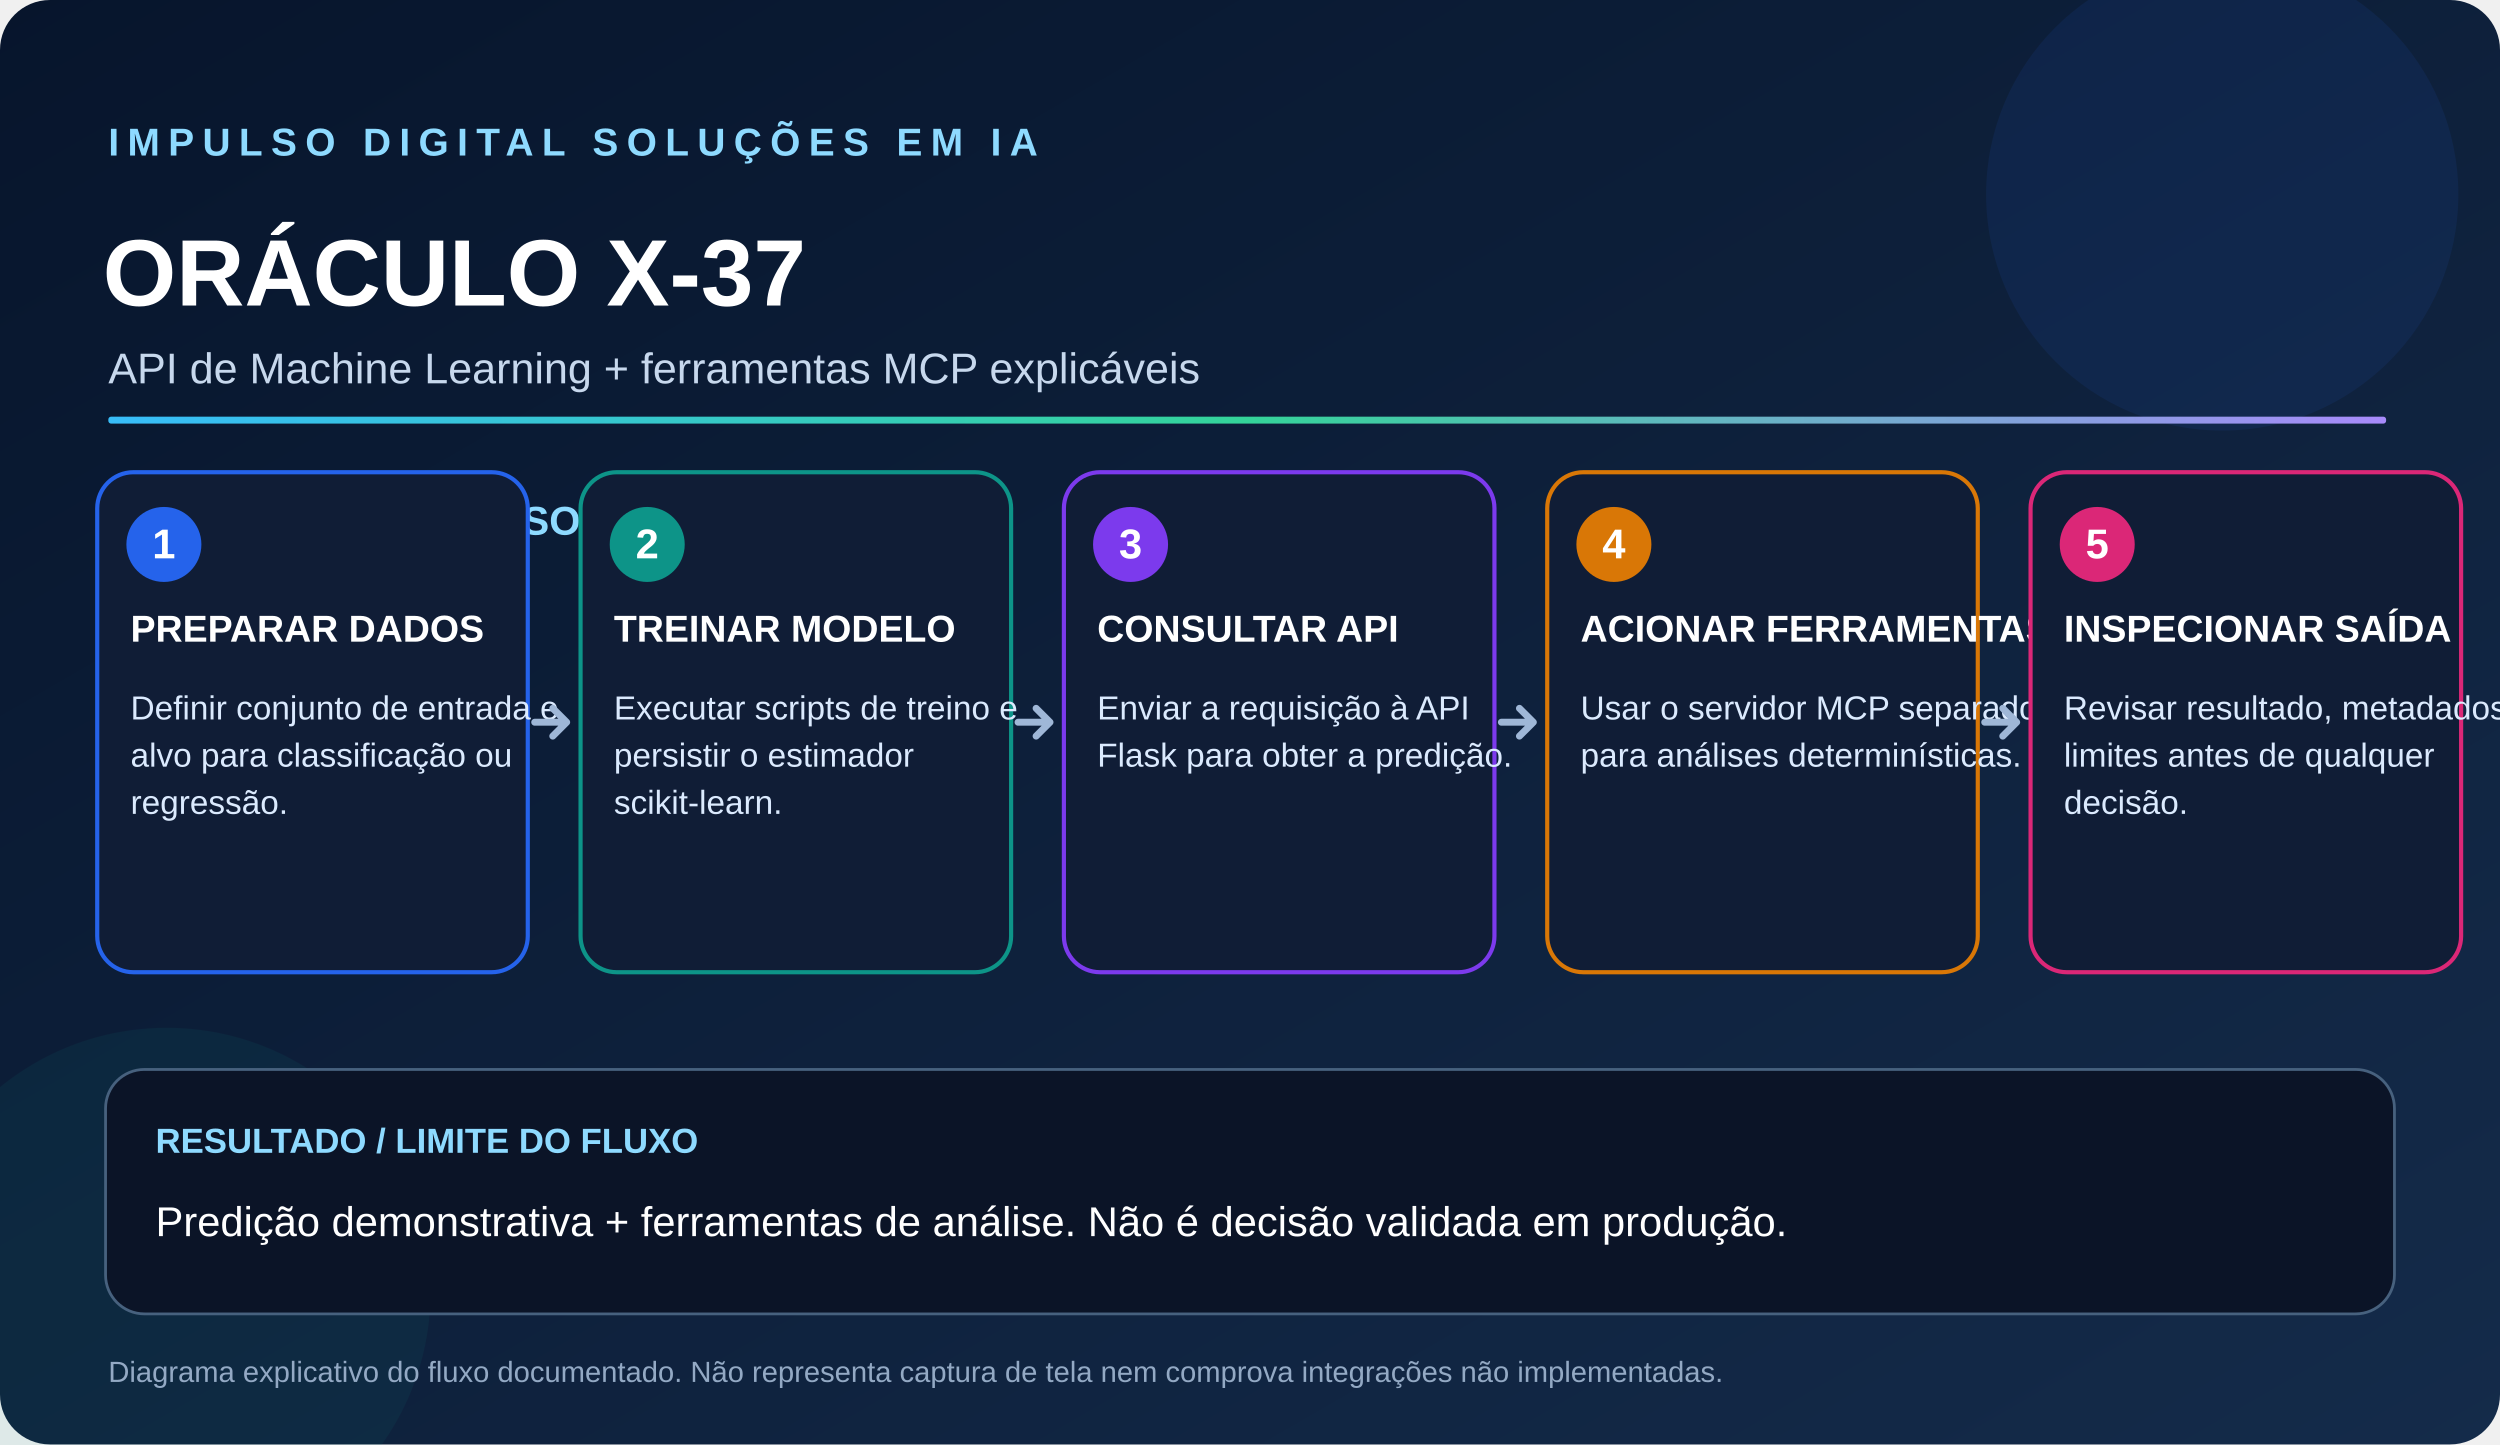
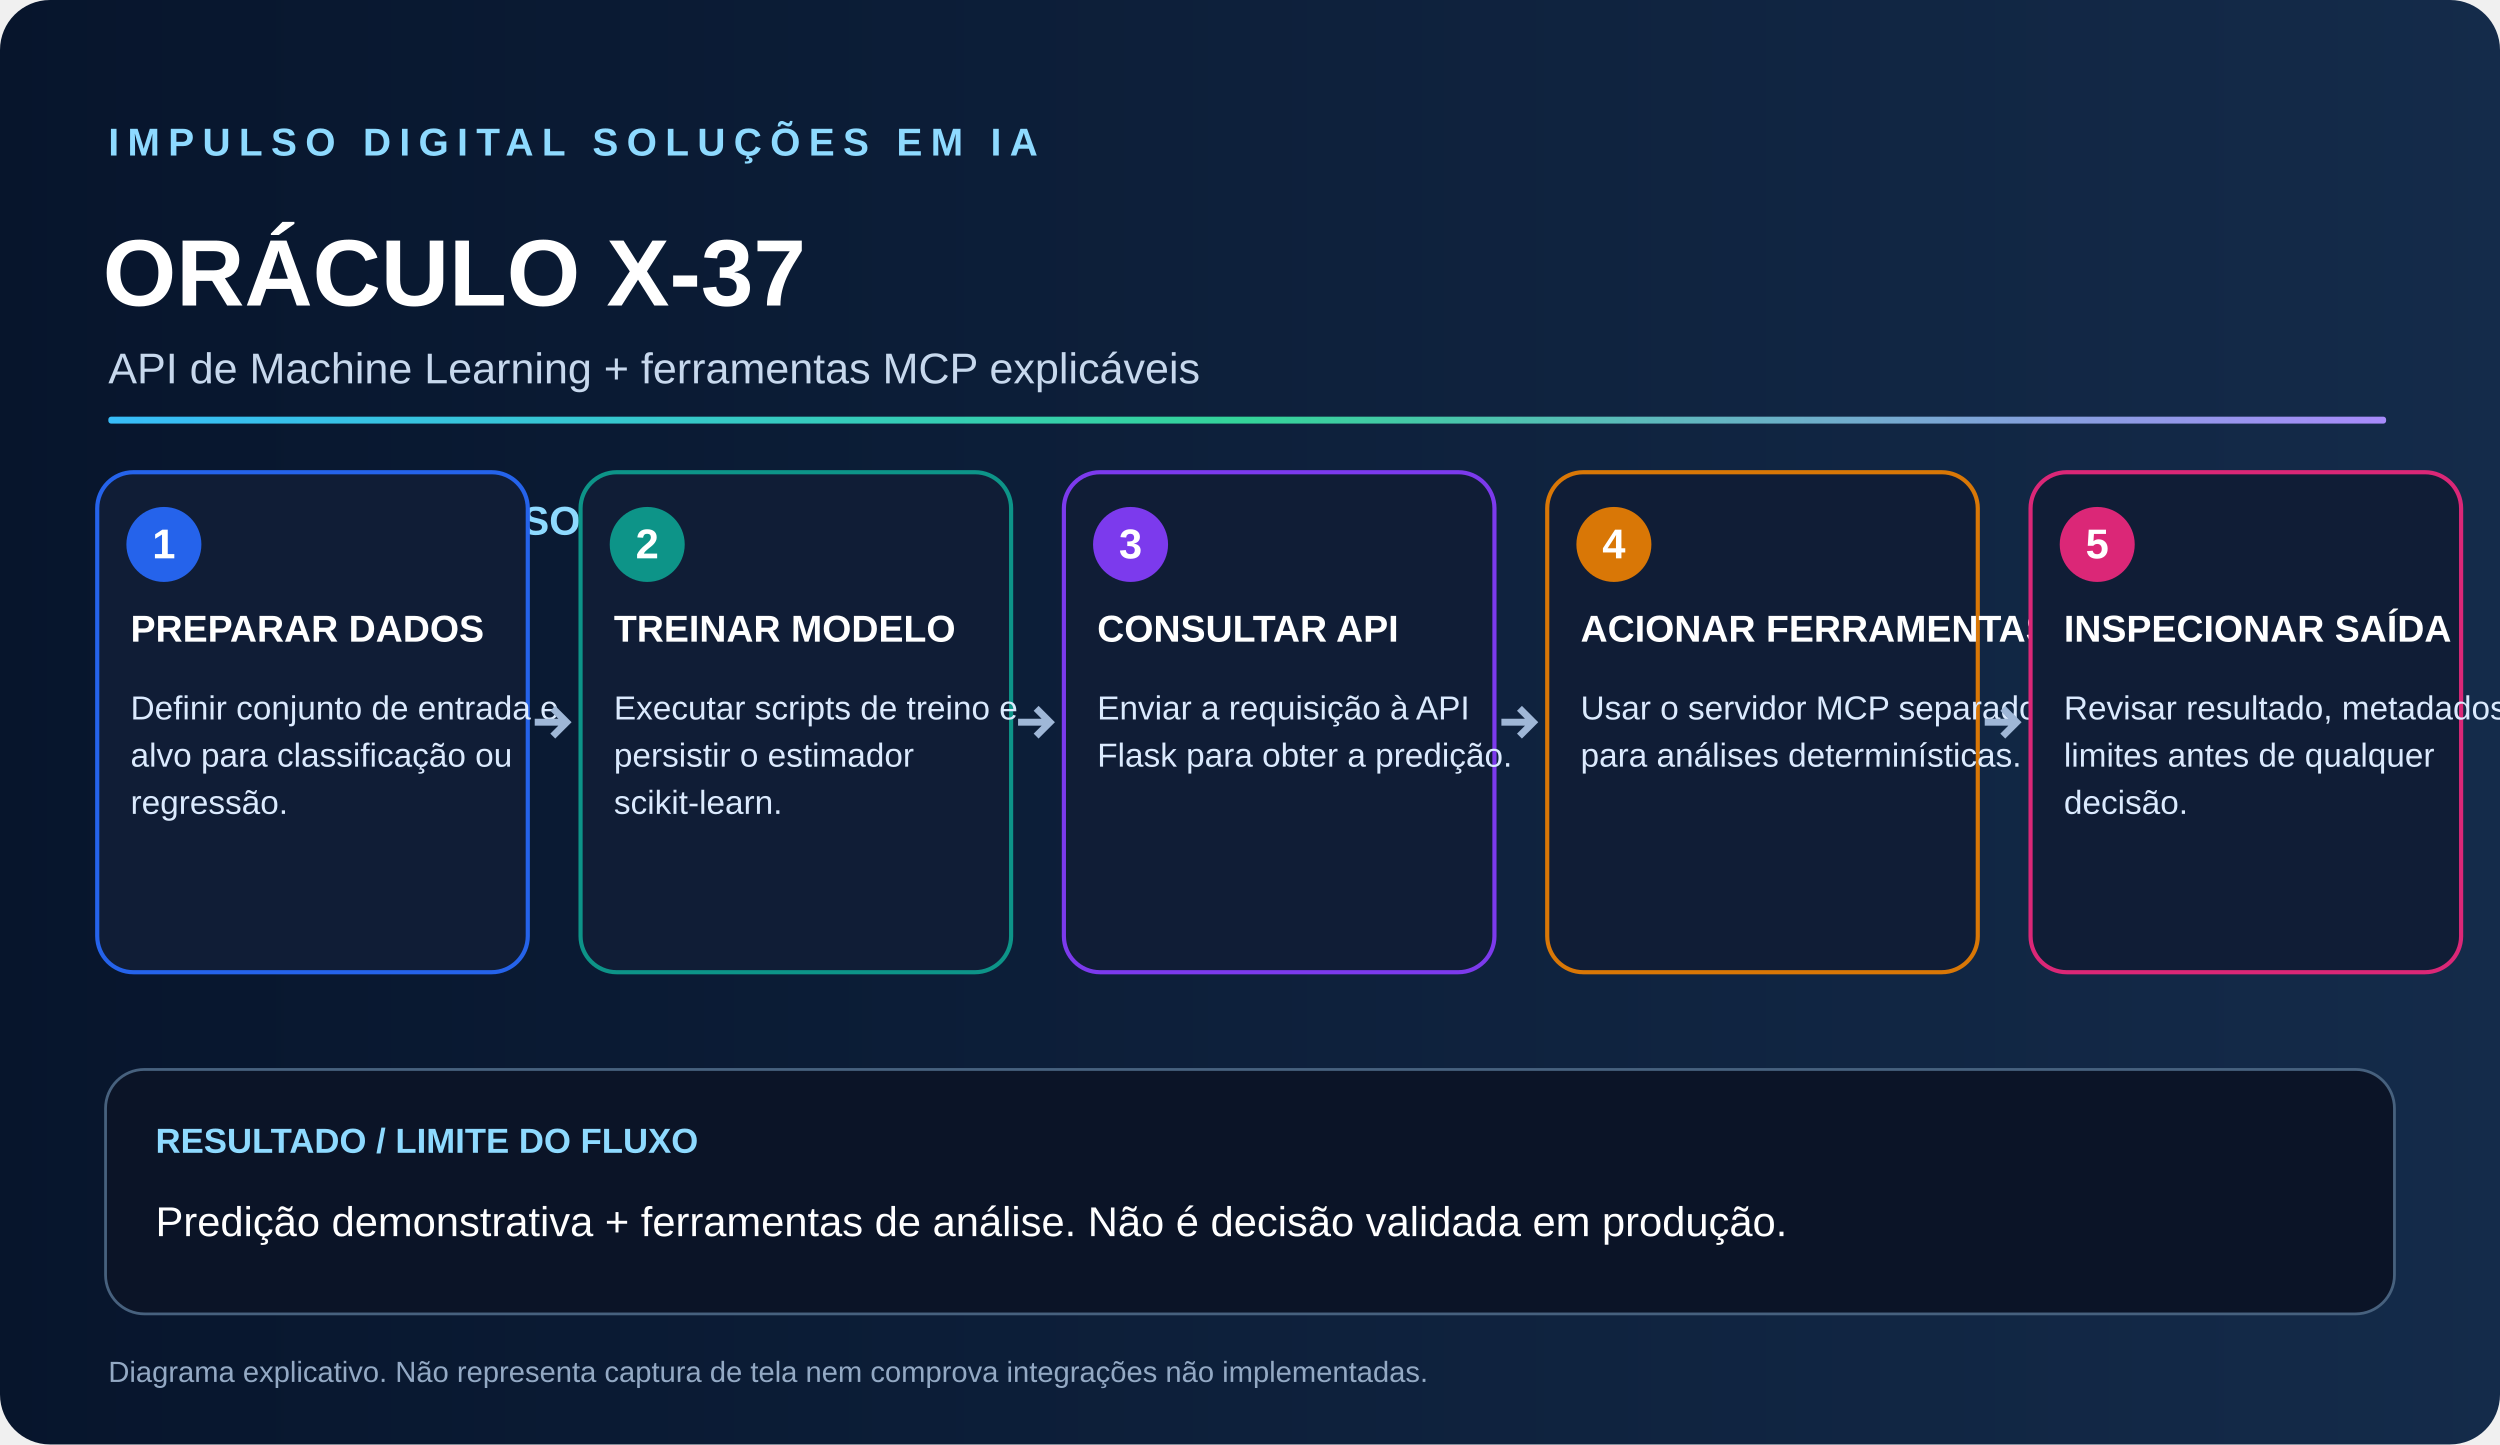
- <svg xmlns="http://www.w3.org/2000/svg" width="1800" height="1040" viewBox="0 0 1800 1040" role="img" aria-labelledby="title desc">
+ <svg xmlns="http://www.w3.org/2000/svg" width="1800" height="1040" viewBox="0 0 1800 1040" role="img">
  <defs>
-     <linearGradient id="bg" x1="0" y1="0" x2="1" y2="1">
+     <linearGradient id="bg">
      <stop stop-color="#07152c" />
      <stop offset="1" stop-color="#142b4a" />
    </linearGradient>
    <linearGradient id="line">
      <stop stop-color="#38bdf8" />
      <stop offset=".5" stop-color="#34d399" />
      <stop offset="1" stop-color="#a78bfa" />
    </linearGradient>
  </defs>
  <rect width="1800" height="1040" rx="36" fill="url(#bg)" />
-   <circle cx="1600" cy="140" r="170" fill="#2563eb" opacity=".09" />
-   <circle cx="120" cy="930" r="190" fill="#0d9488" opacity=".08" />
-   <text x="78" y="112" font-family="Arial,sans-serif" font-size="28" font-weight="800" letter-spacing="6" fill="#8edaff">IMPULSO DIGITAL SOLUÇÕES EM IA</text>
-   <text x="74" y="220" font-family="Arial,sans-serif" font-size="68" font-weight="900" fill="#fff">ORÁCULO X-37</text>
-   <text x="78" y="276" font-family="Arial,sans-serif" font-size="31" fill="#c7d8ed">API de Machine Learning + ferramentas MCP explicáveis</text>
+   <text x="78" y="112" font-family="Arial" font-size="28" font-weight="800" letter-spacing="6" fill="#8edaff">IMPULSO DIGITAL SOLUÇÕES EM IA</text>
+   <text x="74" y="220" font-family="Arial" font-size="68" font-weight="900" fill="#fff">ORÁCULO X-37</text>
+   <text x="78" y="276" font-family="Arial" font-size="31" fill="#c7d8ed">API de Machine Learning + ferramentas MCP explicáveis</text>
  <rect x="78" y="300" width="1640" height="5" rx="2" fill="url(#line)" />
-   <text x="78" y="385" font-family="Arial,sans-serif" font-size="29" font-weight="800" fill="#8edaff">FLUXO PASSO A PASSO</text>
-   <g>
-     <rect x="70" y="340" width="310" height="360" rx="26" fill="#101d36" stroke="#2563eb" stroke-width="3" />
-     <circle cx="118" cy="392" r="27" fill="#2563eb" />
-     <text x="118" y="402" text-anchor="middle" font-family="Arial,sans-serif" font-size="30" font-weight="800" fill="#fff">1</text>
-     <text x="94" y="462" font-family="Arial,sans-serif" font-size="27" font-weight="800" fill="#fff">PREPARAR DADOS</text>
-     <text x="94" y="518" font-family="Arial,sans-serif" font-size="24" fill="#dbeafe">
-       <tspan x="94" dy="0">Definir conjunto de entrada e</tspan>
-       <tspan x="94" dy="34">alvo para classificação ou</tspan>
-       <tspan x="94" dy="34">regressão.</tspan>
-     </text>
-   </g>
-   <path d="M385 520 l22 0 m-9 -10 l10 10 -10 10" fill="none" stroke="#9fb7d7" stroke-width="5" stroke-linecap="round" stroke-linejoin="round" />
-   <g>
-     <rect x="418" y="340" width="310" height="360" rx="26" fill="#101d36" stroke="#0d9488" stroke-width="3" />
-     <circle cx="466" cy="392" r="27" fill="#0d9488" />
-     <text x="466" y="402" text-anchor="middle" font-family="Arial,sans-serif" font-size="30" font-weight="800" fill="#fff">2</text>
-     <text x="442" y="462" font-family="Arial,sans-serif" font-size="27" font-weight="800" fill="#fff">TREINAR MODELO</text>
-     <text x="442" y="518" font-family="Arial,sans-serif" font-size="24" fill="#dbeafe">
-       <tspan x="442" dy="0">Executar scripts de treino e</tspan>
-       <tspan x="442" dy="34">persistir o estimador</tspan>
-       <tspan x="442" dy="34">scikit-learn.</tspan>
-     </text>
-   </g>
-   <path d="M733 520 l22 0 m-9 -10 l10 10 -10 10" fill="none" stroke="#9fb7d7" stroke-width="5" stroke-linecap="round" stroke-linejoin="round" />
-   <g>
-     <rect x="766" y="340" width="310" height="360" rx="26" fill="#101d36" stroke="#7c3aed" stroke-width="3" />
-     <circle cx="814" cy="392" r="27" fill="#7c3aed" />
-     <text x="814" y="402" text-anchor="middle" font-family="Arial,sans-serif" font-size="30" font-weight="800" fill="#fff">3</text>
-     <text x="790" y="462" font-family="Arial,sans-serif" font-size="27" font-weight="800" fill="#fff">CONSULTAR API</text>
-     <text x="790" y="518" font-family="Arial,sans-serif" font-size="24" fill="#dbeafe">
-       <tspan x="790" dy="0">Enviar a requisição à API</tspan>
-       <tspan x="790" dy="34">Flask para obter a predição.</tspan>
-     </text>
-   </g>
-   <path d="M1081 520 l22 0 m-9 -10 l10 10 -10 10" fill="none" stroke="#9fb7d7" stroke-width="5" stroke-linecap="round" stroke-linejoin="round" />
-   <g>
-     <rect x="1114" y="340" width="310" height="360" rx="26" fill="#101d36" stroke="#d97706" stroke-width="3" />
-     <circle cx="1162" cy="392" r="27" fill="#d97706" />
-     <text x="1162" y="402" text-anchor="middle" font-family="Arial,sans-serif" font-size="30" font-weight="800" fill="#fff">4</text>
-     <text x="1138" y="462" font-family="Arial,sans-serif" font-size="27" font-weight="800" fill="#fff">ACIONAR FERRAMENTAS</text>
-     <text x="1138" y="518" font-family="Arial,sans-serif" font-size="24" fill="#dbeafe">
-       <tspan x="1138" dy="0">Usar o servidor MCP separado</tspan>
-       <tspan x="1138" dy="34">para análises determinísticas.</tspan>
-     </text>
-   </g>
-   <path d="M1429 520 l22 0 m-9 -10 l10 10 -10 10" fill="none" stroke="#9fb7d7" stroke-width="5" stroke-linecap="round" stroke-linejoin="round" />
-   <g>
-     <rect x="1462" y="340" width="310" height="360" rx="26" fill="#101d36" stroke="#db2777" stroke-width="3" />
-     <circle cx="1510" cy="392" r="27" fill="#db2777" />
-     <text x="1510" y="402" text-anchor="middle" font-family="Arial,sans-serif" font-size="30" font-weight="800" fill="#fff">5</text>
-     <text x="1486" y="462" font-family="Arial,sans-serif" font-size="27" font-weight="800" fill="#fff">INSPECIONAR SAÍDA</text>
-     <text x="1486" y="518" font-family="Arial,sans-serif" font-size="24" fill="#dbeafe">
-       <tspan x="1486" dy="0">Revisar resultado, metadados e</tspan>
-       <tspan x="1486" dy="34">limites antes de qualquer</tspan>
-       <tspan x="1486" dy="34">decisão.</tspan>
-     </text>
-   </g>
+   <text x="78" y="385" font-family="Arial" font-size="29" font-weight="800" fill="#8edaff">FLUXO PASSO A PASSO</text>
+   <rect x="70" y="340" width="310" height="360" rx="26" fill="#101d36" stroke="#2563eb" stroke-width="3" />
+   <circle cx="118" cy="392" r="27" fill="#2563eb" />
+   <text x="118" y="402" text-anchor="middle" font-family="Arial" font-size="30" font-weight="800" fill="#fff">1</text>
+   <text x="94" y="462" font-family="Arial" font-size="27" font-weight="800" fill="#fff">PREPARAR DADOS</text>
+   <text x="94" y="518" font-family="Arial" font-size="24" fill="#dbeafe">
+     <tspan x="94" dy="0">Definir conjunto de entrada e</tspan>
+     <tspan x="94" dy="34">alvo para classificação ou</tspan>
+     <tspan x="94" dy="34">regressão.</tspan>
+   </text>
+   <path d="M385 520h22m-9 -10l10 10 -10 10" fill="none" stroke="#9fb7d7" stroke-width="5" />
+   <rect x="418" y="340" width="310" height="360" rx="26" fill="#101d36" stroke="#0d9488" stroke-width="3" />
+   <circle cx="466" cy="392" r="27" fill="#0d9488" />
+   <text x="466" y="402" text-anchor="middle" font-family="Arial" font-size="30" font-weight="800" fill="#fff">2</text>
+   <text x="442" y="462" font-family="Arial" font-size="27" font-weight="800" fill="#fff">TREINAR MODELO</text>
+   <text x="442" y="518" font-family="Arial" font-size="24" fill="#dbeafe">
+     <tspan x="442" dy="0">Executar scripts de treino e</tspan>
+     <tspan x="442" dy="34">persistir o estimador</tspan>
+     <tspan x="442" dy="34">scikit-learn.</tspan>
+   </text>
+   <path d="M733 520h22m-9 -10l10 10 -10 10" fill="none" stroke="#9fb7d7" stroke-width="5" />
+   <rect x="766" y="340" width="310" height="360" rx="26" fill="#101d36" stroke="#7c3aed" stroke-width="3" />
+   <circle cx="814" cy="392" r="27" fill="#7c3aed" />
+   <text x="814" y="402" text-anchor="middle" font-family="Arial" font-size="30" font-weight="800" fill="#fff">3</text>
+   <text x="790" y="462" font-family="Arial" font-size="27" font-weight="800" fill="#fff">CONSULTAR API</text>
+   <text x="790" y="518" font-family="Arial" font-size="24" fill="#dbeafe">
+     <tspan x="790" dy="0">Enviar a requisição à API</tspan>
+     <tspan x="790" dy="34">Flask para obter a predição.</tspan>
+   </text>
+   <path d="M1081 520h22m-9 -10l10 10 -10 10" fill="none" stroke="#9fb7d7" stroke-width="5" />
+   <rect x="1114" y="340" width="310" height="360" rx="26" fill="#101d36" stroke="#d97706" stroke-width="3" />
+   <circle cx="1162" cy="392" r="27" fill="#d97706" />
+   <text x="1162" y="402" text-anchor="middle" font-family="Arial" font-size="30" font-weight="800" fill="#fff">4</text>
+   <text x="1138" y="462" font-family="Arial" font-size="27" font-weight="800" fill="#fff">ACIONAR FERRAMENTAS</text>
+   <text x="1138" y="518" font-family="Arial" font-size="24" fill="#dbeafe">
+     <tspan x="1138" dy="0">Usar o servidor MCP separado</tspan>
+     <tspan x="1138" dy="34">para análises determinísticas.</tspan>
+   </text>
+   <path d="M1429 520h22m-9 -10l10 10 -10 10" fill="none" stroke="#9fb7d7" stroke-width="5" />
+   <rect x="1462" y="340" width="310" height="360" rx="26" fill="#101d36" stroke="#db2777" stroke-width="3" />
+   <circle cx="1510" cy="392" r="27" fill="#db2777" />
+   <text x="1510" y="402" text-anchor="middle" font-family="Arial" font-size="30" font-weight="800" fill="#fff">5</text>
+   <text x="1486" y="462" font-family="Arial" font-size="27" font-weight="800" fill="#fff">INSPECIONAR SAÍDA</text>
+   <text x="1486" y="518" font-family="Arial" font-size="24" fill="#dbeafe">
+     <tspan x="1486" dy="0">Revisar resultado, metadados e</tspan>
+     <tspan x="1486" dy="34">limites antes de qualquer</tspan>
+     <tspan x="1486" dy="34">decisão.</tspan>
+   </text>
  <rect x="76" y="770" width="1648" height="176" rx="28" fill="#0b1427" stroke="#47617e" stroke-width="2" />
-   <text x="112" y="830" font-family="Arial,sans-serif" font-size="25" font-weight="800" fill="#8edaff">RESULTADO / LIMITE DO FLUXO</text>
-   <text x="112" y="890" font-family="Arial,sans-serif" font-size="30" fill="#fff">Predição demonstrativa + ferramentas de análise. Não é decisão validada em produção.</text>
-   <text x="78" y="995" font-family="Arial,sans-serif" font-size="21" fill="#93a9c4">Diagrama explicativo do fluxo documentado. Não representa captura de tela nem comprova integrações não implementadas.</text>
+   <text x="112" y="830" font-family="Arial" font-size="25" font-weight="800" fill="#8edaff">RESULTADO / LIMITE DO FLUXO</text>
+   <text x="112" y="890" font-family="Arial" font-size="30" fill="#fff">Predição demonstrativa + ferramentas de análise. Não é decisão validada em produção.</text>
+   <text x="78" y="995" font-family="Arial" font-size="21" fill="#93a9c4">Diagrama explicativo. Não representa captura de tela nem comprova integrações não implementadas.</text>
</svg>
